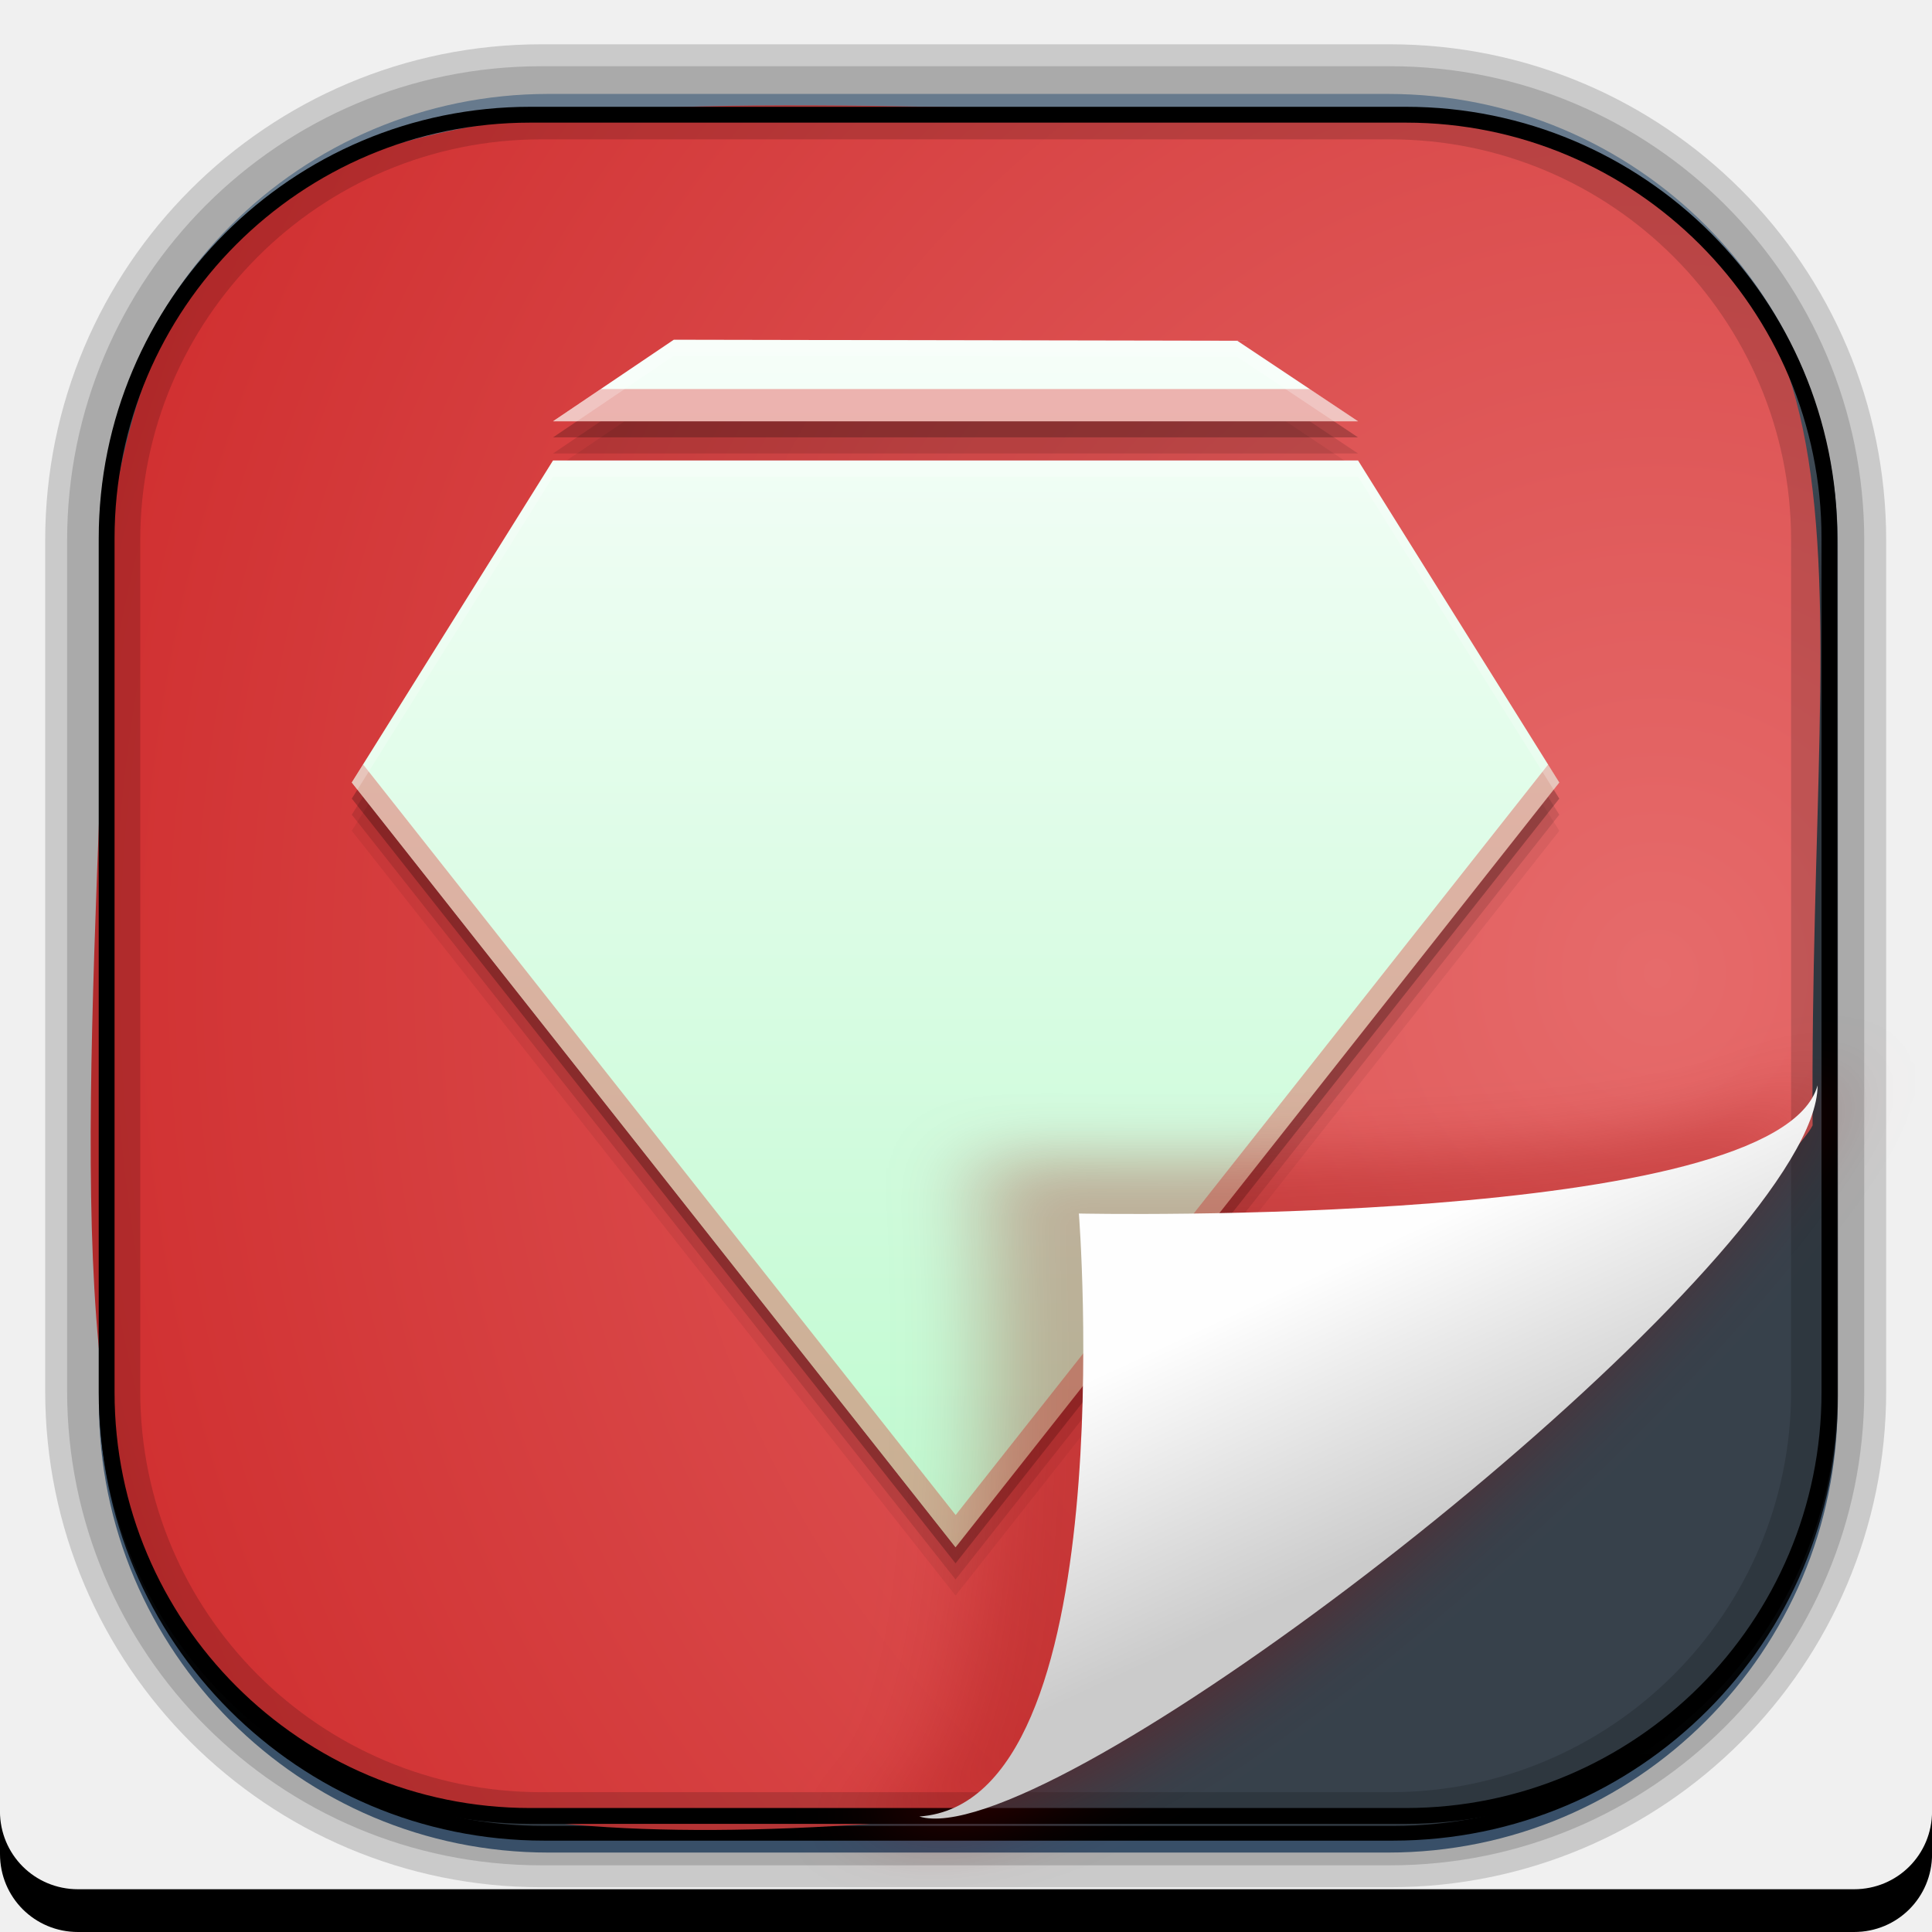
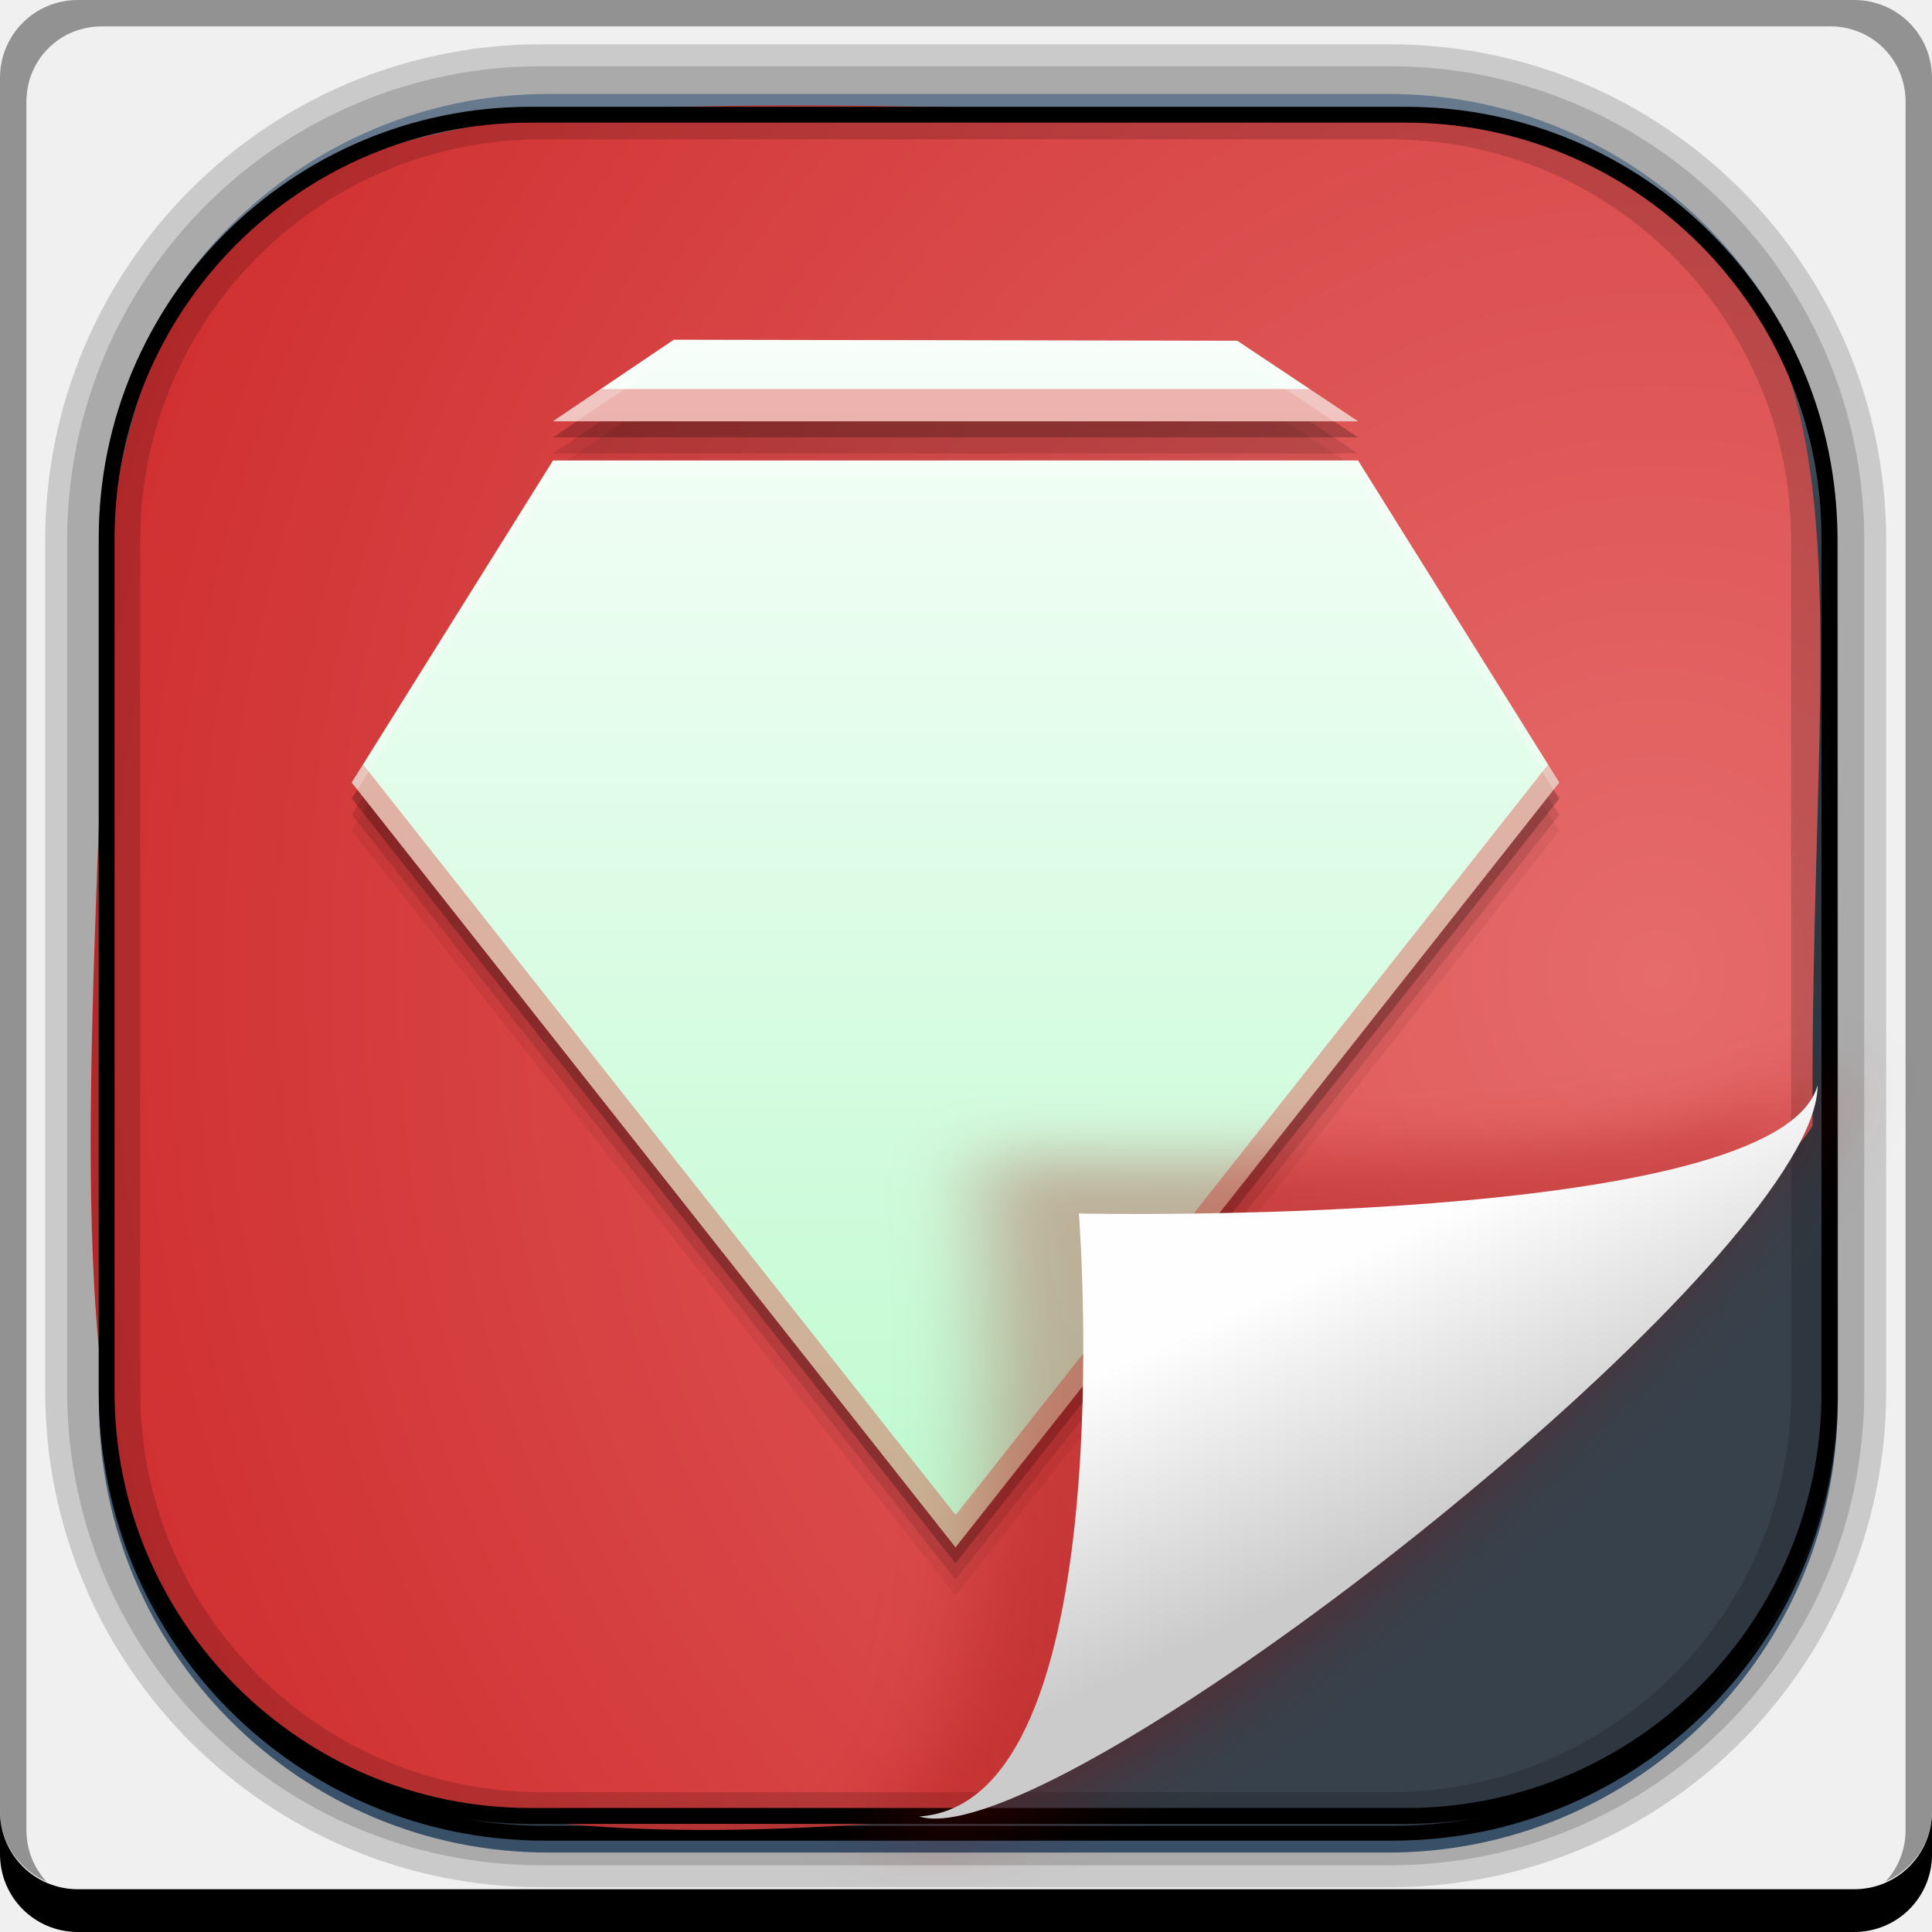
<svg xmlns="http://www.w3.org/2000/svg" id="svg3449" height="128" width="128" version="1.0">
  <defs id="defs3451">
    <linearGradient id="linearGradient3514" y2="-9.103" gradientUnits="userSpaceOnUse" x2="66.492" gradientTransform="matrix(.96826 0 0 .97948 2.179 .16587)" y1="-42.638" x1="67.952">
      <stop id="stop4620" style="stop-color:#37414b" offset="0" />
      <stop id="stop4622" style="stop-color:#37414b;stop-opacity:0" offset="1" />
    </linearGradient>
    <linearGradient id="linearGradient3516" y2="-11.847" gradientUnits="userSpaceOnUse" x2="58.98" gradientTransform="matrix(.96826 0 0 .97948 2.179 .16587)" y1="-118.55" x1="57.173">
      <stop id="stop4596" offset="0" />
      <stop id="stop4598" style="stop-opacity:0" offset="1" />
    </linearGradient>
    <linearGradient id="linearGradient3519" y2="50.369" gradientUnits="userSpaceOnUse" x2="76.558" gradientTransform="matrix(.96826 0 0 .97948 3.2423 -129.19)" y1="13.164" x1="76.558">
      <stop id="stop3392" style="stop-color:#425e7b" offset="0" />
      <stop id="stop3394" style="stop-color:#7a91a7" offset="1" />
    </linearGradient>
    <linearGradient id="linearGradient3521" y2="-8.74" gradientUnits="userSpaceOnUse" x2="60.217" gradientTransform="matrix(.96826 0 0 .97948 2.179 .16587)" y1="-123.72" x1="60.395">
      <stop id="stop3392-4-8" style="stop-color:#425e7b" offset="0" />
      <stop id="stop3394-8-0" style="stop-color:#7a91a7" offset="1" />
    </linearGradient>
    <linearGradient id="linearGradient4192" y2="31.742" gradientUnits="userSpaceOnUse" x2="121.11" y1="31.742" x1="6.533">
      <stop id="stop4188" style="stop-color:#fff" offset="0" />
      <stop id="stop4190" style="stop-color:#fff;stop-opacity:0" offset="1" />
    </linearGradient>
    <linearGradient id="linearGradient11577" y2="8.1" gradientUnits="userSpaceOnUse" y1="6.144" x2="19.387" x1="19.49">
      <stop id="stop10999-9-0" offset="0" />
      <stop id="stop11001-6-1" style="stop-opacity:0" offset="1" />
    </linearGradient>
    <filter id="filter3198-5" color-interpolation-filters="sRGB" width="1.173" y="-.108" x="-.087" height="1.215">
      <feGaussianBlur id="feGaussianBlur3200-3" stdDeviation="0.717" />
    </filter>
    <linearGradient id="linearGradient6921" y2="5.457" gradientUnits="userSpaceOnUse" x2="36.358" gradientTransform="matrix(0 3.8171 -6.1772 0 129.98 -37.908)" y1="8.059" x1="32.892">
      <stop id="stop8591-7-2-1" style="stop-color:#fefefe" offset="0" />
      <stop id="stop8593-2-4-5" style="stop-color:#cbcbcb" offset="1" />
    </linearGradient>
    <radialGradient id="radialGradient6925" gradientUnits="userSpaceOnUse" cy="-16.639" cx="2.608" gradientTransform="matrix(-5.7453 2.452e-7 -2.5955e-7 -6.0905 124.78 -36.865)" r="23">
      <stop id="stop5983" style="stop-color:#e66b6b" offset="0" />
      <stop id="stop5985" style="stop-color:#cb2223" offset="1" />
    </radialGradient>
    <style id="style1246" type="text/css">.fil0 {fill:#1F1A17}</style>
    <style id="style1115" type="text/css">.fil0 {fill:#1F1A17}</style>
    <style id="style1246-3" type="text/css">.fil0 {fill:#1F1A17}</style>
    <style id="style1115-1" type="text/css">.fil0 {fill:#1F1A17}</style>
    <style id="style1246-0" type="text/css">.fil0 {fill:#1F1A17}</style>
    <style id="style1115-7" type="text/css">.fil0 {fill:#1F1A17}</style>
    <style id="style1246-5" type="text/css">.fil0 {fill:#1F1A17}</style>
    <style id="style1115-6" type="text/css">.fil0 {fill:#1F1A17}</style>
    <style id="style874" type="text/css">.fil0 {fill:#1F1A17}</style>
    <linearGradient id="linearGradient19411" y2="9.026" gradientUnits="userSpaceOnUse" x2="24" gradientTransform="matrix(2.6667 0 0 2.6667 -155.73 11.586)" y1="39" x1="24">
      <stop id="stop4277-5" style="stop-color:#befacf" offset="0" />
      <stop id="stop4279" style="stop-color:#f6fef9" offset="1" />
    </linearGradient>
  </defs>
  <rect id="rect892-2-7-1" style="opacity:.159;stroke:#000;stroke-width:7.751;fill:none" transform="scale(1,-1)" ry="28.993" height="114.35" width="114.22" y="-121.16" x="6.869" />
  <rect id="rect892" style="stroke:url(#linearGradient3521);stroke-width:.974;fill:url(#linearGradient3519)" transform="scale(1,-1)" ry="29.296" height="115.54" width="114.22" y="-122.25" x="7.039" />
  <rect id="rect892-2" style="stroke:url(#linearGradient3516);stroke-width:.974;fill:url(#linearGradient3514)" transform="scale(1,-1)" ry="28.993" height="114.35" width="114.22" y="-121.46" x="7.06" />
  <path id="path4322" d="m120.09 74.559c-1.82 3.831-41.638 40.371-56.018 45.741-66.185 6.38-58.724-19.48-56.838-84.917 4.797-34.382 28.284-28.298 90.407-27.48 28.999 8.074 22.189 27.125 22.449 66.656z" style="fill-rule:evenodd;fill:url(#radialGradient6925)" />
  <rect id="rect892-2-7-8" style="opacity:.159;stroke:#000;stroke-width:4.845;fill:none" transform="scale(1,-1)" ry="28.993" height="114.35" width="114.22" y="-121.16" x="6.869" />
  <g id="g19403" transform="translate(155.04 -13.076)">
    <path id="path4369" style="fill-opacity:.059" d="m-110.4 38.786-8 5.401h53.333l-8-5.333-37.333-0.068zm-8 8-13.333 21.333 40 50.667 40-50.667-13.333-21.333h-53.333z" />
    <path id="path4367" style="fill-opacity:.118" d="m-110.4 37.719-8 5.401h53.333l-8-5.333-37.333-0.068zm-8 8-13.333 21.333 40 50.667 40-50.667-13.333-21.333h-53.333z" />
    <path id="path4363" style="fill-opacity:.235" d="m-110.4 36.652-8 5.401h53.333l-8-5.333-37.333-0.068zm-8 8-13.333 21.333 40 50.667 40-50.667-13.333-21.333h-53.333z" />
    <path id="path4338" style="fill:url(#linearGradient19411)" d="m-110.4 35.586-8 5.401h53.333l-8-5.333-37.333-0.068zm-8 8-13.333 21.333 40 50.667 40-50.667-13.333-21.333h-53.333z" />
    <path id="path4371" style="fill:#dd1313;fill-opacity:.314" d="m-115.23 38.851-3.162 2.135h53.333l-3.203-2.135h-46.969zm-15.75 24.875-0.745 1.193 40 50.667 40-50.667-0.745-1.193-39.255 49.724-39.255-49.724z" />
    <path id="path4376" style="fill:#fff;fill-opacity:.235" d="m-110.4 35.586-8 5.401h1.583l6.417-4.333 37.333 0.068 6.396 4.266h1.604l-8-5.333-37.333-0.068zm-8 8-13.333 21.333 0.375 0.474 12.958-20.74h53.333l12.958 20.74 0.375-0.474-13.333-21.333h-53.333z" />
  </g>
  <rect id="rect892-2-7-2-9" ry="28.067" style="stroke:#000;stroke-width:1.049;fill:none" transform="scale(1,-1)" height="112.71" width="114.14" y="-120.31" x="7.065" />
  <g id="g17906" transform="matrix(2.3438 0 0 2.2539 224.79 41.695)" />
  <path id="path4891" d="m25.685 5.786c3.639-0.35 2.843 14.02 2.843 14.02s16.093-0.848 16.525 1.954c3.85-3.268-16.654-16.76-19.368-15.974z" style="opacity:.3;fill-rule:evenodd;filter:url(#filter3198-5);fill:#950000" transform="matrix(0 2.6586 -4.0239 0 144.6 .66614)" />
  <path id="path4893" d="m120.42 71.909c-2.638 9.487-48.941 8.49-48.941 8.49s3.055 39.005-10.575 39.949c8.02 2.452 48.56-28.337 57.689-43.48 1.173-1.946 1.827-3.633 1.827-4.959z" style="fill:url(#linearGradient6921);fill-rule:evenodd" />
  <path id="rect846-0-6" d="m0 120v2.833c0 2.873 2.294 5.167 5.167 5.167h117.67c2.873 0 5.167-2.294 5.167-5.167v-2.833c0 2.873-2.294 5.167-5.167 5.167h-117.67c-2.876 0-5.17-2.3-5.17-5.17z" />
+   <path id="rect4280-1" style="fill-opacity:.392" d="m5.167 0c-2.873 0-5.167 2.294-5.167 5.167v114.83c0 2.116 1.28 3.864 3.083 4.667-0.825-0.889-1.333-2.086-1.333-3.417v-114.5c0-2.795 2.205-5 5-5h114.5c2.795 0 5 2.205 5 5v114.5c0 1.33-0.508 2.528-1.333 3.417 1.803-0.803 3.083-2.551 3.083-4.667v-114.83c0-2.873-2.294-5.167-5.167-5.167h-117.67z" />
</svg>
